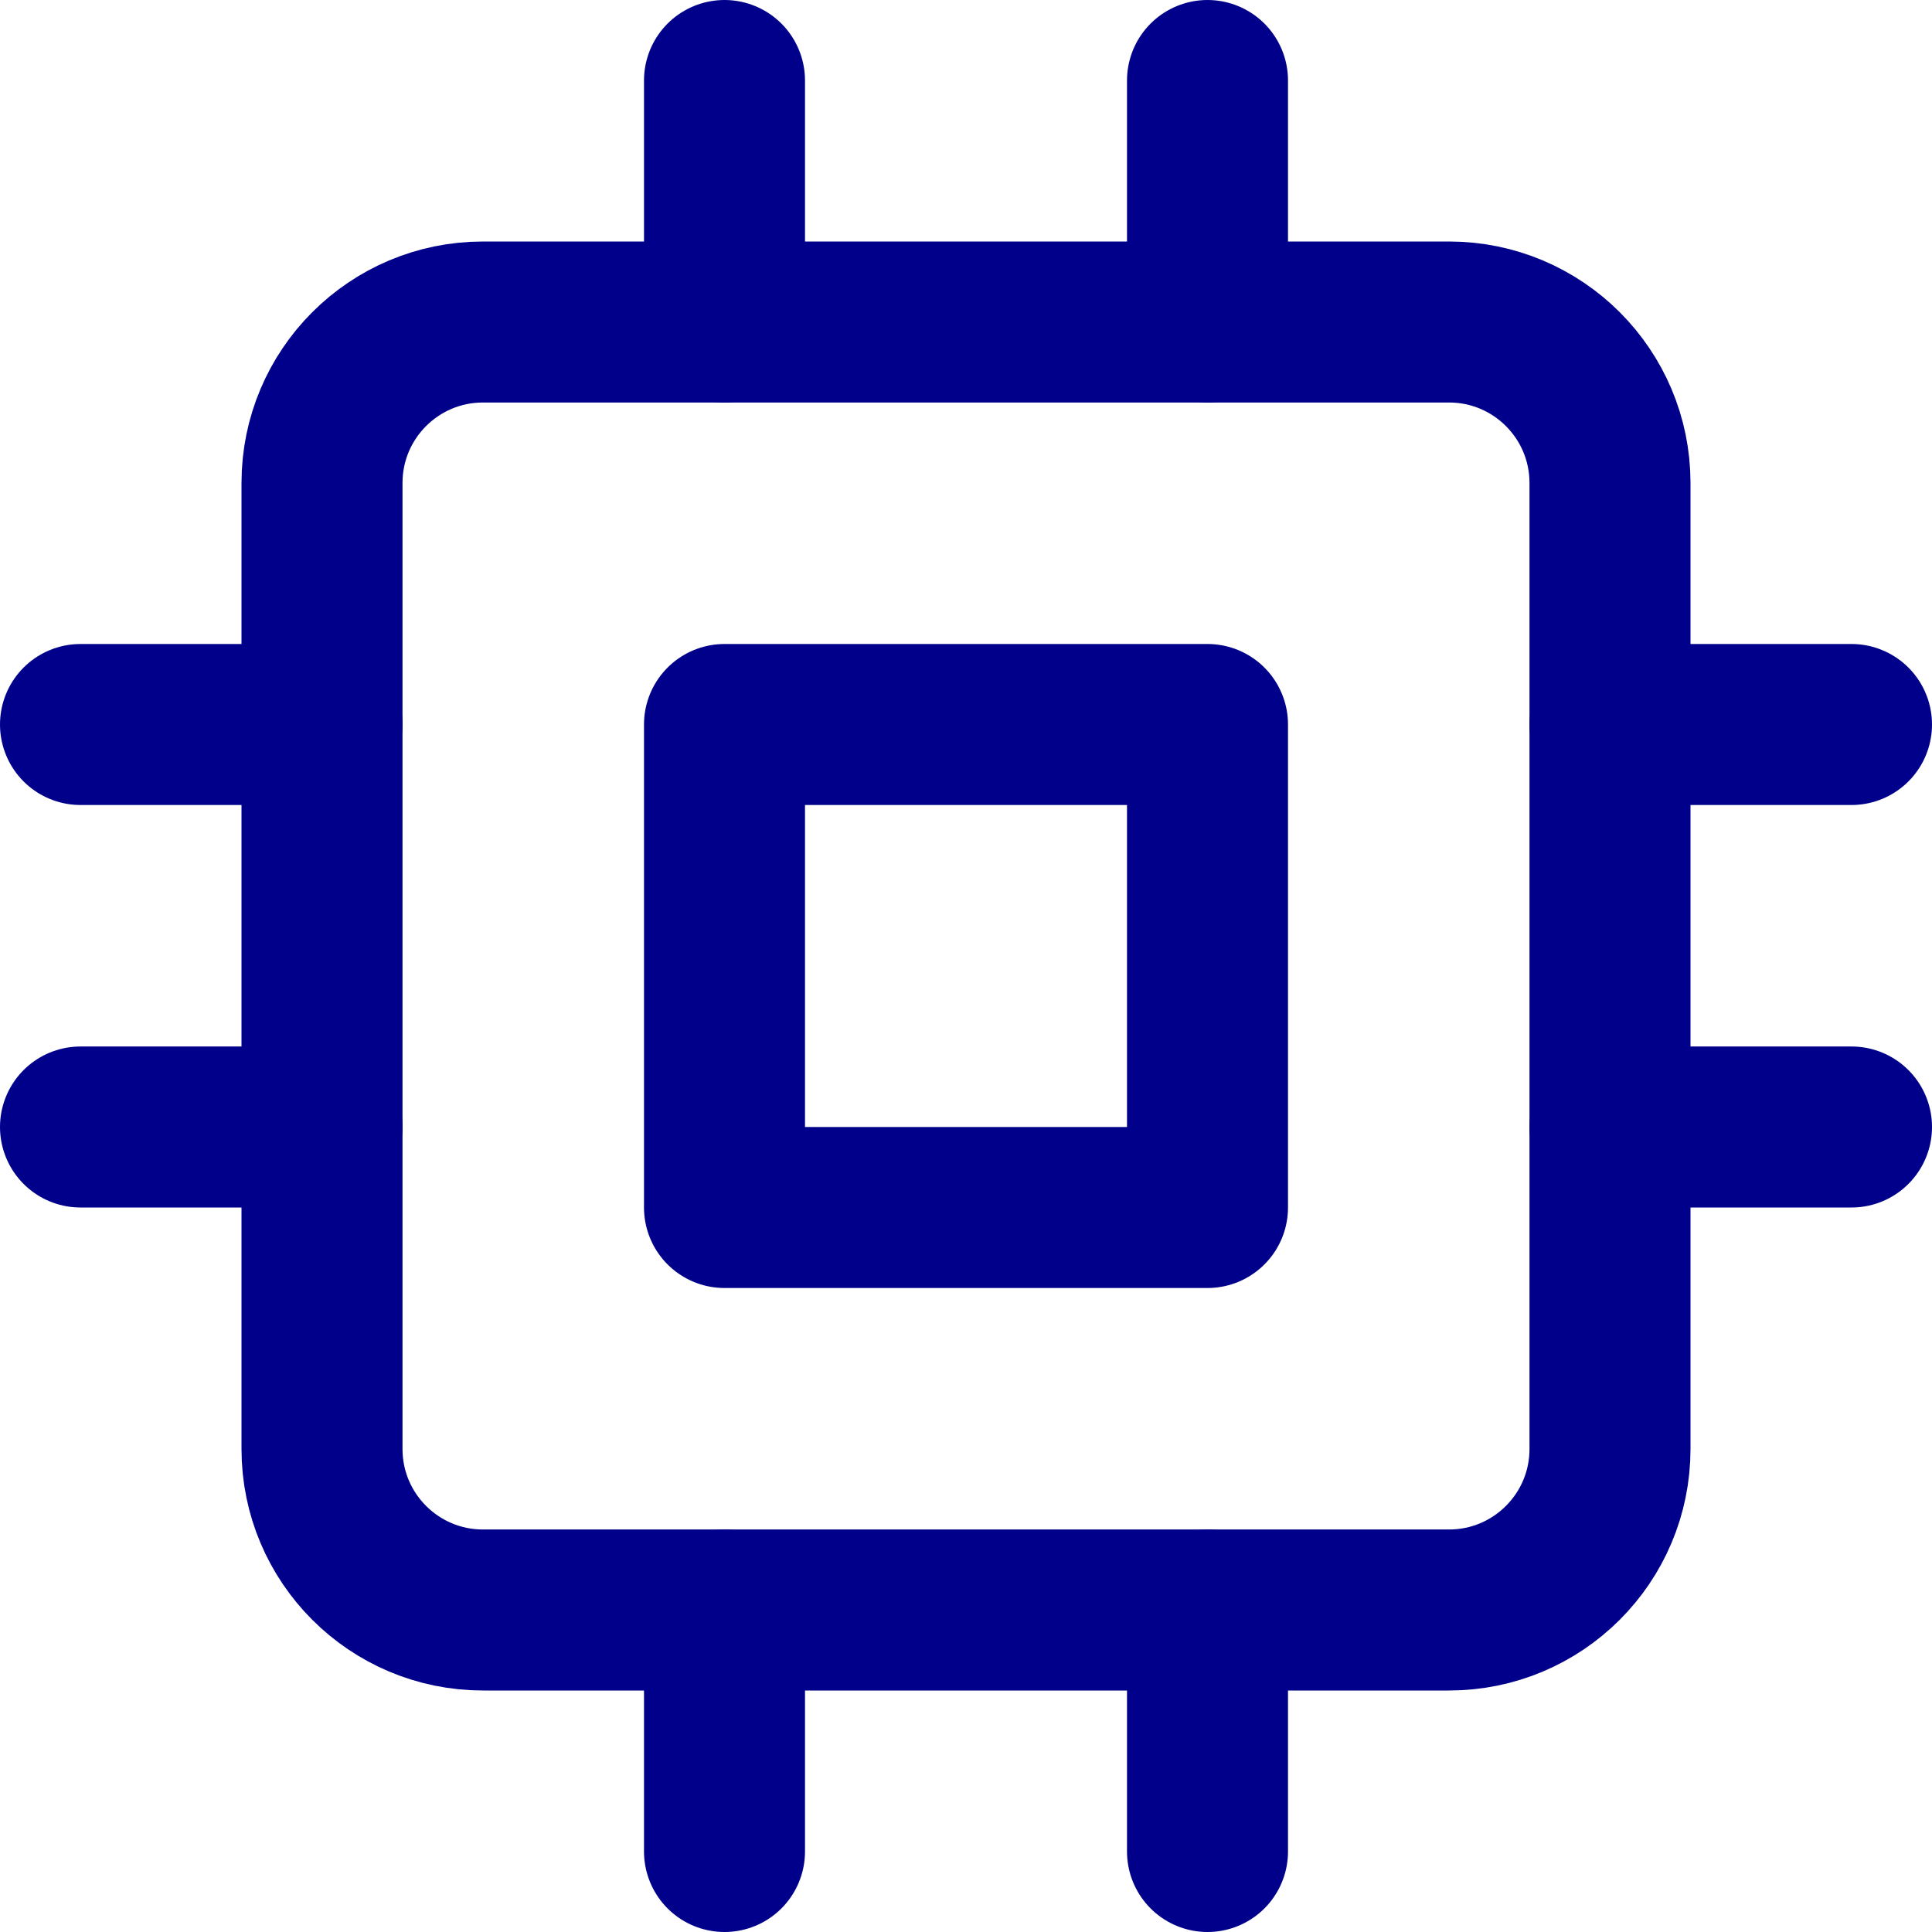
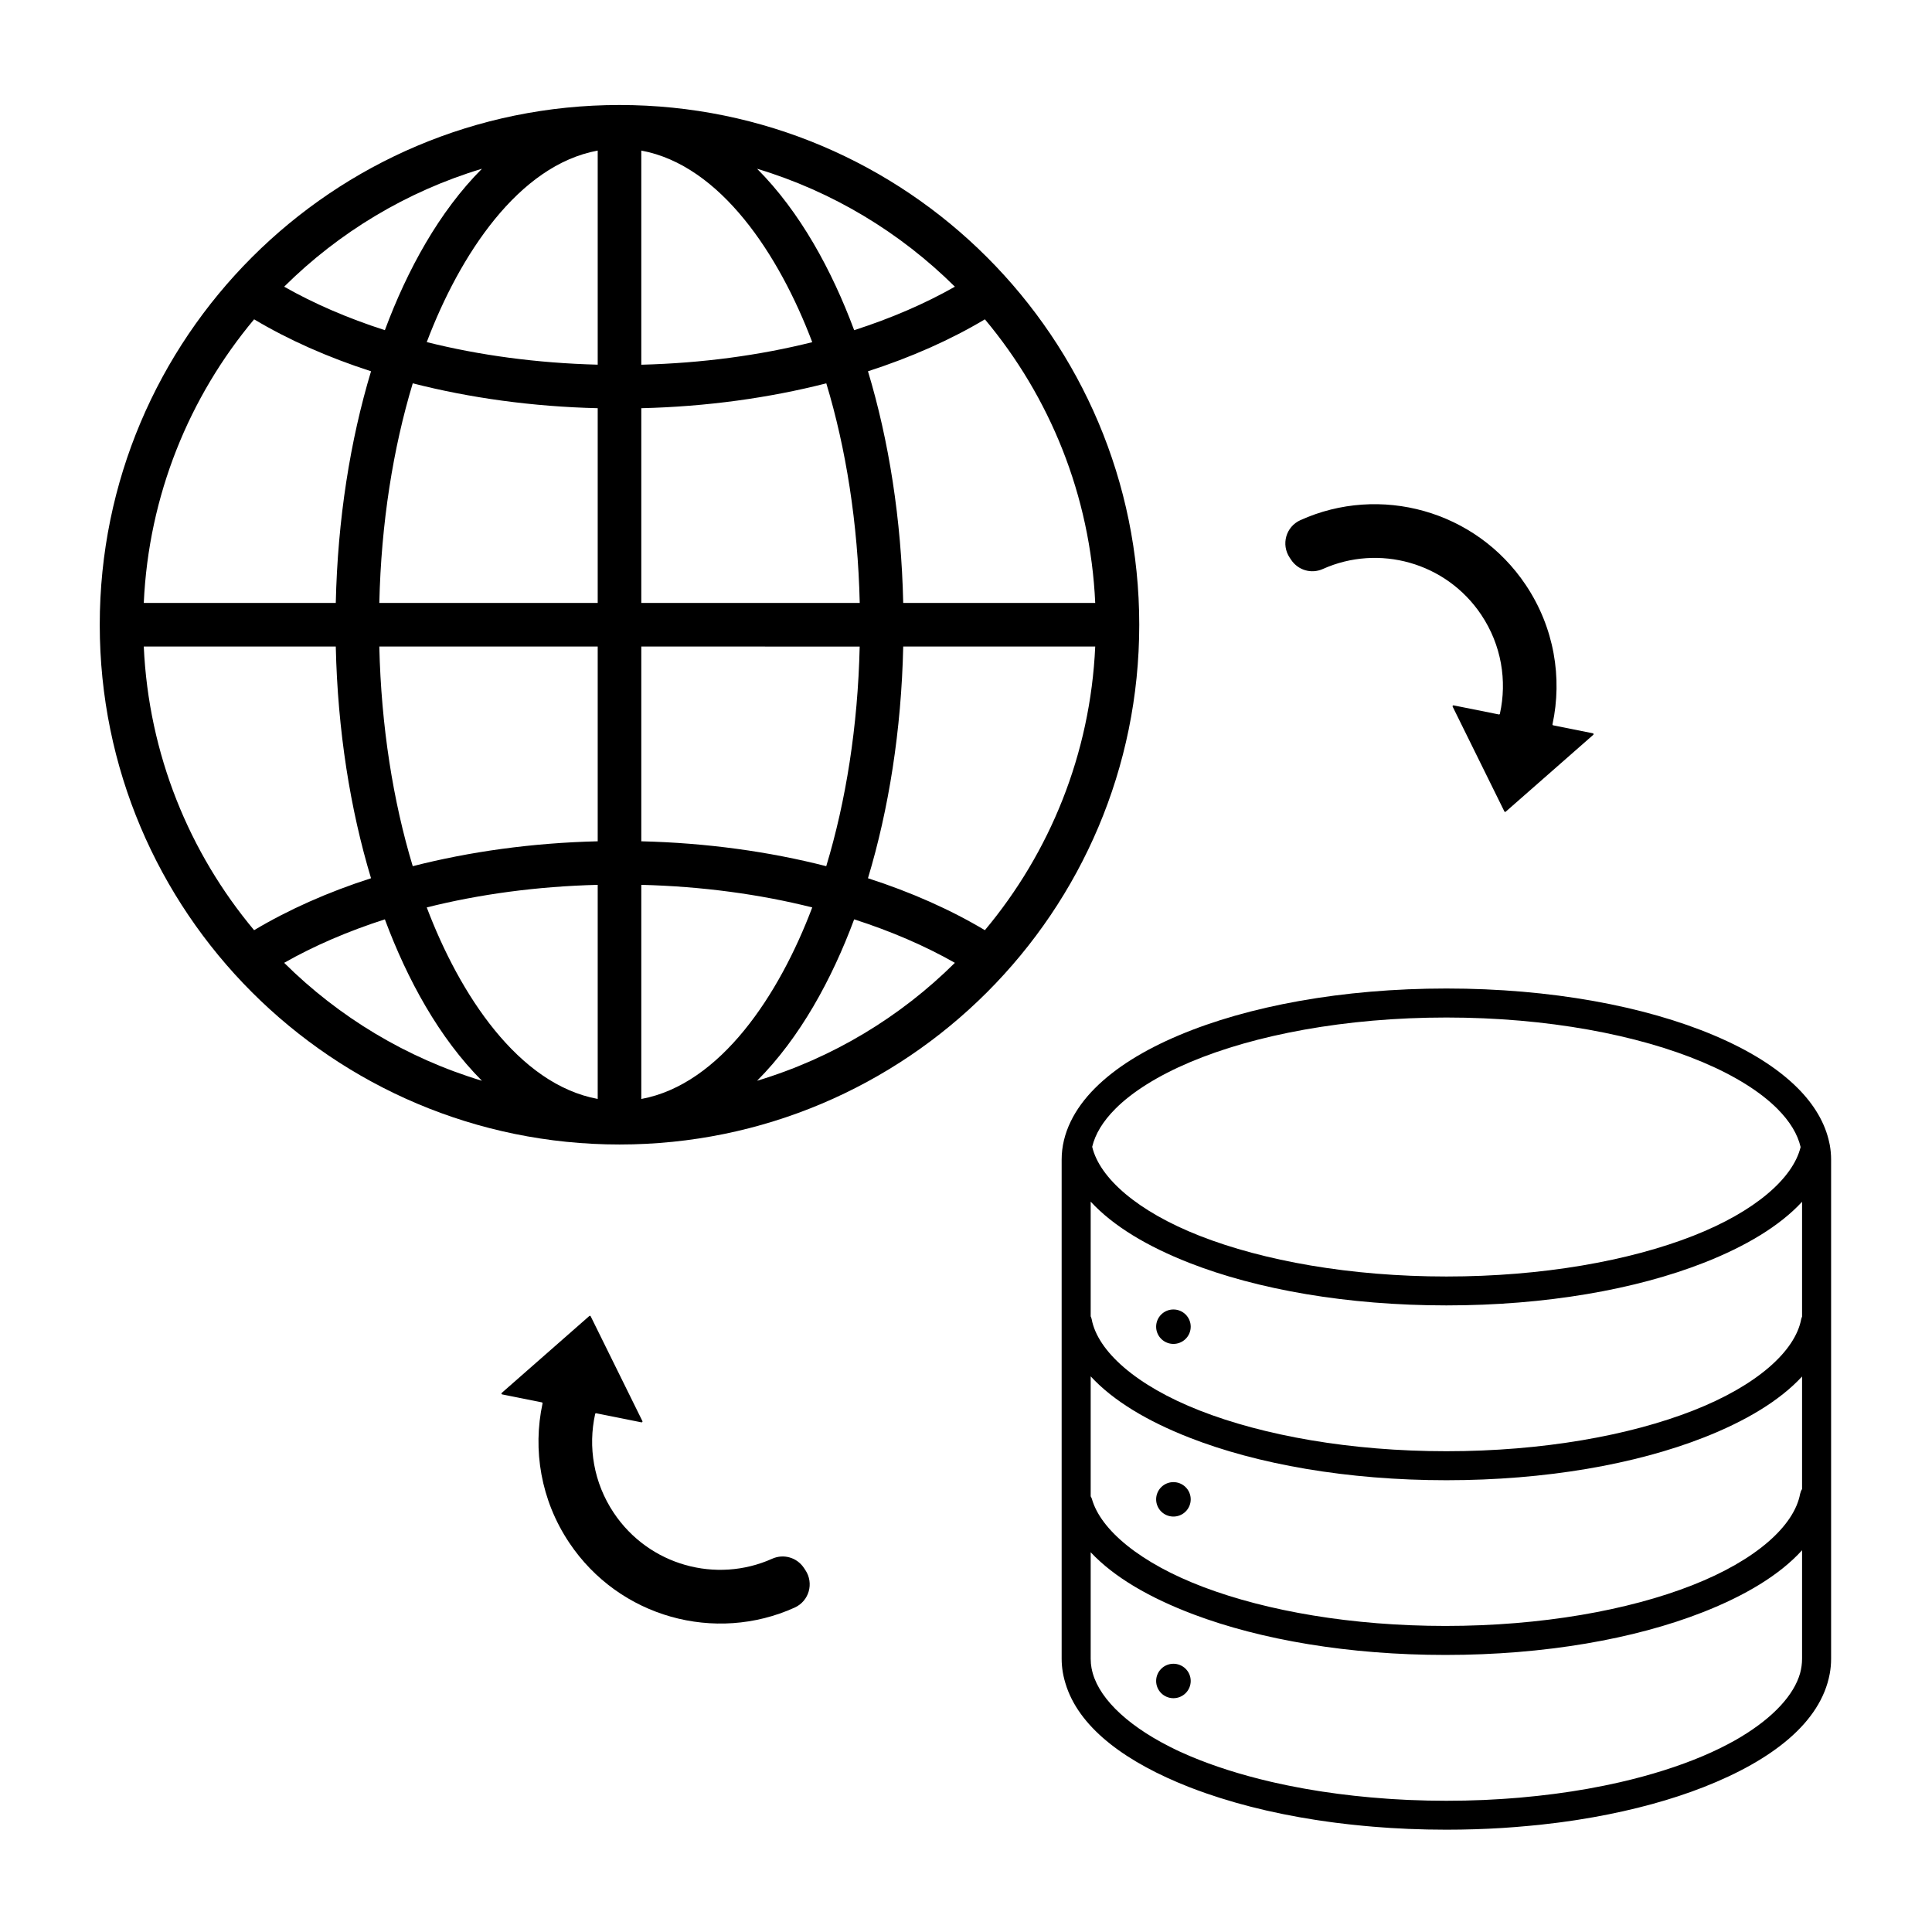
- <svg xmlns="http://www.w3.org/2000/svg" viewBox="0 0 24 24" fill="none" stroke="darkblue" stroke-width="2" stroke-linecap="round" stroke-linejoin="round" class="feather feather-cpu">
-   <rect x="4" y="4" width="16" height="16" rx="2" ry="2" />
-   <rect x="9" y="9" width="6" height="6" />
-   <line x1="9" y1="1" x2="9" y2="4" />
-   <line x1="15" y1="1" x2="15" y2="4" />
-   <line x1="9" y1="20" x2="9" y2="23" />
-   <line x1="15" y1="20" x2="15" y2="23" />
-   <line x1="20" y1="9" x2="23" y2="9" />
-   <line x1="20" y1="14" x2="23" y2="14" />
-   <line x1="1" y1="9" x2="4" y2="9" />
-   <line x1="1" y1="14" x2="4" y2="14" />
+ <svg xmlns="http://www.w3.org/2000/svg" width="368" height="368" viewBox="0 0 368 368" fill="none">
+   <path fill-rule="evenodd" clip-rule="evenodd" d="M118 20C172.675 20 217 64.323 217 119C217 173.677 172.677 218 118 218C63.323 218 19 173.677 19 119C19 64.323 63.323 20 118 20ZM122.151 28.681V69.471C133.742 69.176 144.735 67.674 154.714 65.177C148.438 48.591 137.277 31.473 122.151 28.681ZM122.151 77.755V114.85H163.759C163.405 99.631 161.136 85.398 157.39 73.015C146.532 75.79 134.636 77.452 122.151 77.755ZM122.151 123.152V160.247C134.636 160.55 146.54 162.212 157.38 164.988C161.125 152.603 163.403 138.372 163.749 123.153L122.151 123.152ZM122.151 168.54V209.33C137.277 206.529 148.447 189.42 154.714 172.842C144.734 170.336 133.742 168.835 122.151 168.54ZM113.849 209.321V168.54C102.258 168.835 91.266 170.337 81.286 172.842C87.554 189.411 98.723 206.529 113.849 209.321ZM113.849 160.247V123.152H72.249C72.604 138.371 74.873 152.604 78.619 164.987C89.468 162.212 101.364 160.55 113.849 160.247ZM113.849 114.85V77.755C101.364 77.452 89.46 75.79 78.621 73.014C74.875 85.399 72.597 99.63 72.251 114.85L113.849 114.85ZM113.849 69.462V28.681C98.723 31.473 87.562 48.591 81.286 65.16C91.266 67.666 102.258 69.167 113.849 69.462ZM27.386 114.85H63.958C64.313 98.872 66.717 83.854 70.674 70.719C62.415 68.053 54.915 64.713 48.403 60.824C36.052 75.587 28.314 94.333 27.386 114.85ZM172.042 114.85H208.614C207.686 94.325 199.95 75.578 187.599 60.824C181.087 64.713 173.587 68.053 165.329 70.719C169.294 83.863 171.688 98.871 172.042 114.85ZM208.614 123.152H172.042C171.688 139.13 169.283 154.147 165.327 167.283C173.586 169.948 181.086 173.289 187.597 177.178C199.948 162.415 207.686 143.669 208.614 123.152ZM63.958 123.152H27.386C28.314 143.677 36.05 162.423 48.401 177.178C54.914 173.289 62.414 169.94 70.672 167.283C66.707 154.139 64.313 139.131 63.958 123.152ZM181.882 183.396C176.229 180.182 169.775 177.389 162.698 175.112C158.429 186.585 152.355 197.695 144.205 205.861C158.598 201.525 171.489 193.713 181.882 183.396ZM73.308 175.112C66.23 177.389 59.776 180.182 54.124 183.396C64.525 193.713 77.407 201.525 91.799 205.861C83.65 197.695 77.576 186.584 73.308 175.112ZM54.124 54.608C59.776 57.822 66.23 60.614 73.308 62.892C77.576 51.419 83.651 40.308 91.8 32.142C77.408 36.479 64.516 44.291 54.124 54.608ZM162.698 62.892C169.775 60.614 176.229 57.822 181.882 54.608C171.48 44.29 158.598 36.478 144.206 32.143C152.355 40.309 158.429 51.419 162.698 62.892Z" fill="black" />
+   <path fill-rule="evenodd" clip-rule="evenodd" d="M275.508 188.287C255.662 188.287 237.724 191.63 224.511 197.217C217.905 200.01 212.465 203.363 208.55 207.29C204.634 211.217 202.219 215.871 202.219 220.876V315.945C202.219 317.721 202.532 319.449 203.099 321.119C203.13 321.211 203.154 321.303 203.186 321.394C203.187 321.398 203.19 321.401 203.191 321.405C206.012 329.456 214.721 335.772 226.494 340.392C227.492 340.783 228.522 341.158 229.567 341.525C229.606 341.538 229.642 341.554 229.681 341.567C231.434 342.179 233.252 342.75 235.131 343.289C235.253 343.324 235.376 343.362 235.498 343.397C236.338 343.634 237.19 343.865 238.053 344.087C238.166 344.116 238.28 344.145 238.394 344.174C239.285 344.401 240.19 344.621 241.105 344.832C241.183 344.85 241.26 344.869 241.337 344.886C243.346 345.345 245.409 345.762 247.522 346.138C247.574 346.147 247.627 346.156 247.679 346.165C248.535 346.317 249.4 346.46 250.272 346.597C250.563 346.643 250.854 346.688 251.147 346.732C251.906 346.847 252.672 346.957 253.442 347.061C253.779 347.107 254.114 347.152 254.453 347.196C255.277 347.302 256.111 347.399 256.948 347.493C257.231 347.524 257.512 347.554 257.796 347.584C258.439 347.652 259.086 347.718 259.735 347.779C260.339 347.835 260.941 347.89 261.55 347.941C261.923 347.971 262.3 347.999 262.674 348.027C263.394 348.082 264.112 348.138 264.84 348.184C265.669 348.235 266.508 348.274 267.346 348.313C267.649 348.328 267.949 348.349 268.254 348.362C270.641 348.462 273.057 348.513 275.508 348.513C279.135 348.513 282.695 348.4 286.176 348.184C287.885 348.078 289.57 347.936 291.238 347.78C291.915 347.716 292.593 347.657 293.263 347.585C293.495 347.56 293.724 347.53 293.955 347.504C294.857 347.404 295.756 347.3 296.645 347.186C296.894 347.153 297.142 347.122 297.39 347.089C298.242 346.974 299.09 346.854 299.929 346.727C300.169 346.691 300.408 346.652 300.647 346.614C301.604 346.464 302.551 346.306 303.488 346.139C303.485 346.14 303.492 346.138 303.488 346.139C311.256 344.757 318.366 342.81 324.527 340.393C337.524 335.293 346.787 328.125 348.516 318.838C348.694 317.888 348.781 316.925 348.781 315.946V220.876C348.781 219.958 348.7 219.049 348.543 218.157C348.524 217.999 348.492 217.844 348.446 217.693C347.663 213.899 345.522 210.371 342.45 207.29C338.535 203.363 333.095 200.01 326.488 197.217C313.276 191.63 295.355 188.287 275.508 188.287ZM275.508 193.812C294.726 193.812 312.044 197.124 324.322 202.315C330.462 204.911 335.332 207.974 338.534 211.186C340.952 213.611 342.406 216.04 342.974 218.486C341.526 224.437 334.3 230.768 322.507 235.395C310.364 240.16 293.789 243.143 275.508 243.143C257.227 243.143 240.657 240.16 228.514 235.395C216.689 230.756 209.457 224.403 208.037 218.437C208.613 216.01 210.066 213.593 212.466 211.186C215.668 207.974 220.538 204.911 226.677 202.315C238.956 197.124 256.29 193.812 275.508 193.812ZM207.75 228.883C212.037 233.541 218.57 237.423 226.494 240.532C239.491 245.631 256.63 248.647 275.508 248.647C294.386 248.647 311.531 245.631 324.528 240.532C332.437 237.428 338.963 233.557 343.25 228.91V250.794C343.182 250.944 343.128 251.099 343.088 251.258C341.951 257.362 334.651 263.91 322.508 268.675C310.364 273.439 293.789 276.423 275.508 276.423C257.227 276.423 240.657 273.439 228.514 268.675C216.371 263.91 209.07 257.362 207.934 251.258C207.891 251.076 207.829 250.899 207.75 250.729L207.75 228.883ZM223.496 249.424C222.627 249.427 221.795 249.773 221.181 250.386C220.566 250.998 220.22 251.828 220.217 252.693C220.214 253.563 220.558 254.398 221.173 255.015C221.788 255.632 222.623 255.981 223.496 255.985C223.93 255.986 224.361 255.902 224.762 255.737C225.164 255.573 225.529 255.33 225.836 255.024C226.144 254.718 226.387 254.355 226.553 253.955C226.718 253.555 226.803 253.126 226.802 252.693C226.8 252.262 226.714 251.836 226.547 251.438C226.38 251.041 226.136 250.68 225.829 250.376C225.522 250.072 225.158 249.832 224.757 249.669C224.357 249.505 223.929 249.422 223.496 249.424ZM207.75 262.162C212.037 266.821 218.57 270.702 226.494 273.811C239.491 278.911 256.63 281.948 275.508 281.948C294.386 281.948 311.531 278.911 324.528 273.811C332.437 270.708 338.963 266.837 343.25 262.189V283.631C343.074 283.909 342.95 284.216 342.882 284.538C341.746 290.641 334.467 297.19 322.324 301.954C310.181 306.719 293.605 309.702 275.324 309.702C257.524 309.702 241.342 306.871 229.292 302.321C217.242 297.772 209.652 291.439 207.977 285.498C207.917 285.329 207.841 285.167 207.75 285.012V262.162ZM223.496 282.309C222.627 282.313 221.795 282.659 221.181 283.271C220.566 283.884 220.22 284.713 220.217 285.579C220.214 286.448 220.558 287.283 221.173 287.901C221.788 288.518 222.623 288.866 223.496 288.87C223.93 288.872 224.361 288.788 224.762 288.623C225.164 288.458 225.529 288.216 225.836 287.91C226.144 287.604 226.387 287.241 226.553 286.841C226.718 286.44 226.803 286.012 226.802 285.579C226.8 285.148 226.714 284.721 226.547 284.324C226.38 283.926 226.136 283.565 225.829 283.262C225.522 282.958 225.158 282.718 224.757 282.554C224.357 282.391 223.929 282.308 223.496 282.309ZM343.25 295.285V315.945C343.25 316.875 343.123 317.8 342.872 318.724C341.711 322.824 337.832 327.08 331.631 330.82C331.549 330.868 331.47 330.917 331.388 330.966C331.074 331.152 330.756 331.338 330.432 331.522C328.57 332.565 326.531 333.566 324.322 334.5C319.718 336.447 314.406 338.132 308.55 339.475C308.462 339.494 308.373 339.514 308.285 339.534C307.394 339.736 306.495 339.931 305.579 340.117C305.532 340.126 305.485 340.135 305.438 340.144C304.478 340.338 303.507 340.524 302.521 340.7C302.484 340.707 302.446 340.714 302.408 340.722C301.411 340.899 300.399 341.065 299.378 341.223C299.313 341.233 299.248 341.24 299.183 341.251C298.35 341.378 297.509 341.498 296.661 341.612C296.407 341.647 296.154 341.682 295.899 341.714C294.986 341.833 294.063 341.941 293.134 342.044C293.022 342.056 292.911 342.07 292.799 342.081C291.839 342.186 290.869 342.28 289.893 342.367C289.726 342.382 289.562 342.402 289.396 342.416C288.573 342.487 287.739 342.547 286.905 342.605C286.563 342.629 286.224 342.653 285.879 342.675C285.043 342.728 284.198 342.775 283.351 342.815C283.107 342.827 282.867 342.842 282.622 342.853C280.285 342.953 277.91 343.004 275.508 343.004C273.132 343.004 270.788 342.952 268.475 342.853C268.45 342.852 268.425 342.854 268.4 342.853C267.298 342.806 266.206 342.744 265.121 342.675C264.811 342.655 264.506 342.631 264.197 342.61C259.966 342.317 255.865 341.865 251.941 341.267C251.664 341.225 251.39 341.181 251.114 341.137C250.321 341.011 249.532 340.881 248.754 340.743C248.561 340.709 248.368 340.675 248.176 340.641C247.34 340.49 246.515 340.331 245.697 340.166C245.489 340.124 245.282 340.085 245.075 340.042C244.344 339.891 243.62 339.734 242.904 339.573C242.624 339.51 242.344 339.448 242.067 339.384C236.362 338.055 231.179 336.403 226.677 334.5C225.992 334.21 225.327 333.917 224.673 333.615C224.512 333.54 224.347 333.464 224.187 333.389C223.703 333.16 223.233 332.922 222.767 332.687C214.078 328.277 208.877 322.886 207.934 317.817H207.923C207.81 317.194 207.75 316.571 207.75 315.945V295.668C212.219 300.44 219.036 304.369 227.331 307.501C240.196 312.358 256.942 315.227 275.324 315.227C294.203 315.227 311.347 312.19 324.344 307.091C332.367 303.943 338.966 300.016 343.25 295.285ZM223.496 316.905C222.627 316.909 221.795 317.255 221.181 317.867C220.566 318.48 220.22 319.309 220.217 320.175C220.214 321.044 220.558 321.879 221.173 322.496C221.788 323.114 222.623 323.462 223.496 323.466C223.93 323.468 224.361 323.384 224.762 323.219C225.164 323.054 225.529 322.812 225.836 322.506C226.144 322.2 226.387 321.837 226.553 321.437C226.718 321.036 226.803 320.608 226.802 320.175C226.8 319.744 226.714 319.317 226.547 318.92C226.38 318.522 226.136 318.161 225.829 317.858C225.522 317.554 225.158 317.314 224.757 317.15C224.357 316.987 223.929 316.904 223.496 316.905Z" fill="black" />
+   <path fill-rule="evenodd" clip-rule="evenodd" d="M290.637 111.443C296.059 119.558 297.608 129.126 295.714 137.959C295.705 138.005 295.712 138.046 295.738 138.085C295.764 138.123 295.801 138.149 295.848 138.158L303.403 139.673C303.467 139.686 303.516 139.729 303.534 139.794C303.552 139.858 303.533 139.921 303.482 139.965L286.803 154.608C286.762 154.645 286.714 154.657 286.662 154.646C286.609 154.636 286.567 154.603 286.546 154.556L276.695 134.597C276.666 134.539 276.671 134.47 276.712 134.418C276.752 134.365 276.814 134.344 276.878 134.357L285.495 136.085C285.582 136.103 285.672 136.048 285.693 135.958C287.083 129.692 286.006 122.885 282.152 117.118C275.446 107.083 262.602 103.61 251.98 108.376C249.791 109.357 247.263 108.629 245.926 106.628L245.659 106.229C243.976 103.709 244.937 100.325 247.688 99.08C262.797 92.242 281.094 97.163 290.637 111.443ZM108.417 293.838C117.963 308.123 136.26 313.043 151.366 306.207C154.117 304.956 155.078 301.572 153.395 299.053L153.128 298.653C151.794 296.656 149.263 295.924 147.078 296.903C136.452 301.672 123.613 298.199 116.906 288.161C113.052 282.394 111.978 275.585 113.365 269.321C113.386 269.231 113.473 269.173 113.563 269.194L122.18 270.922C122.244 270.934 122.305 270.913 122.346 270.861C122.387 270.808 122.394 270.743 122.363 270.682L112.509 250.719C112.486 250.669 112.446 250.64 112.394 250.629C112.341 250.618 112.29 250.632 112.253 250.667L95.573 265.31C95.526 265.352 95.504 265.417 95.521 265.482C95.539 265.546 95.588 265.589 95.652 265.602L103.207 267.117C103.254 267.126 103.289 267.148 103.317 267.191C103.343 267.229 103.352 267.273 103.341 267.317C101.447 276.149 102.992 285.72 108.417 293.838Z" fill="black" />
</svg>
